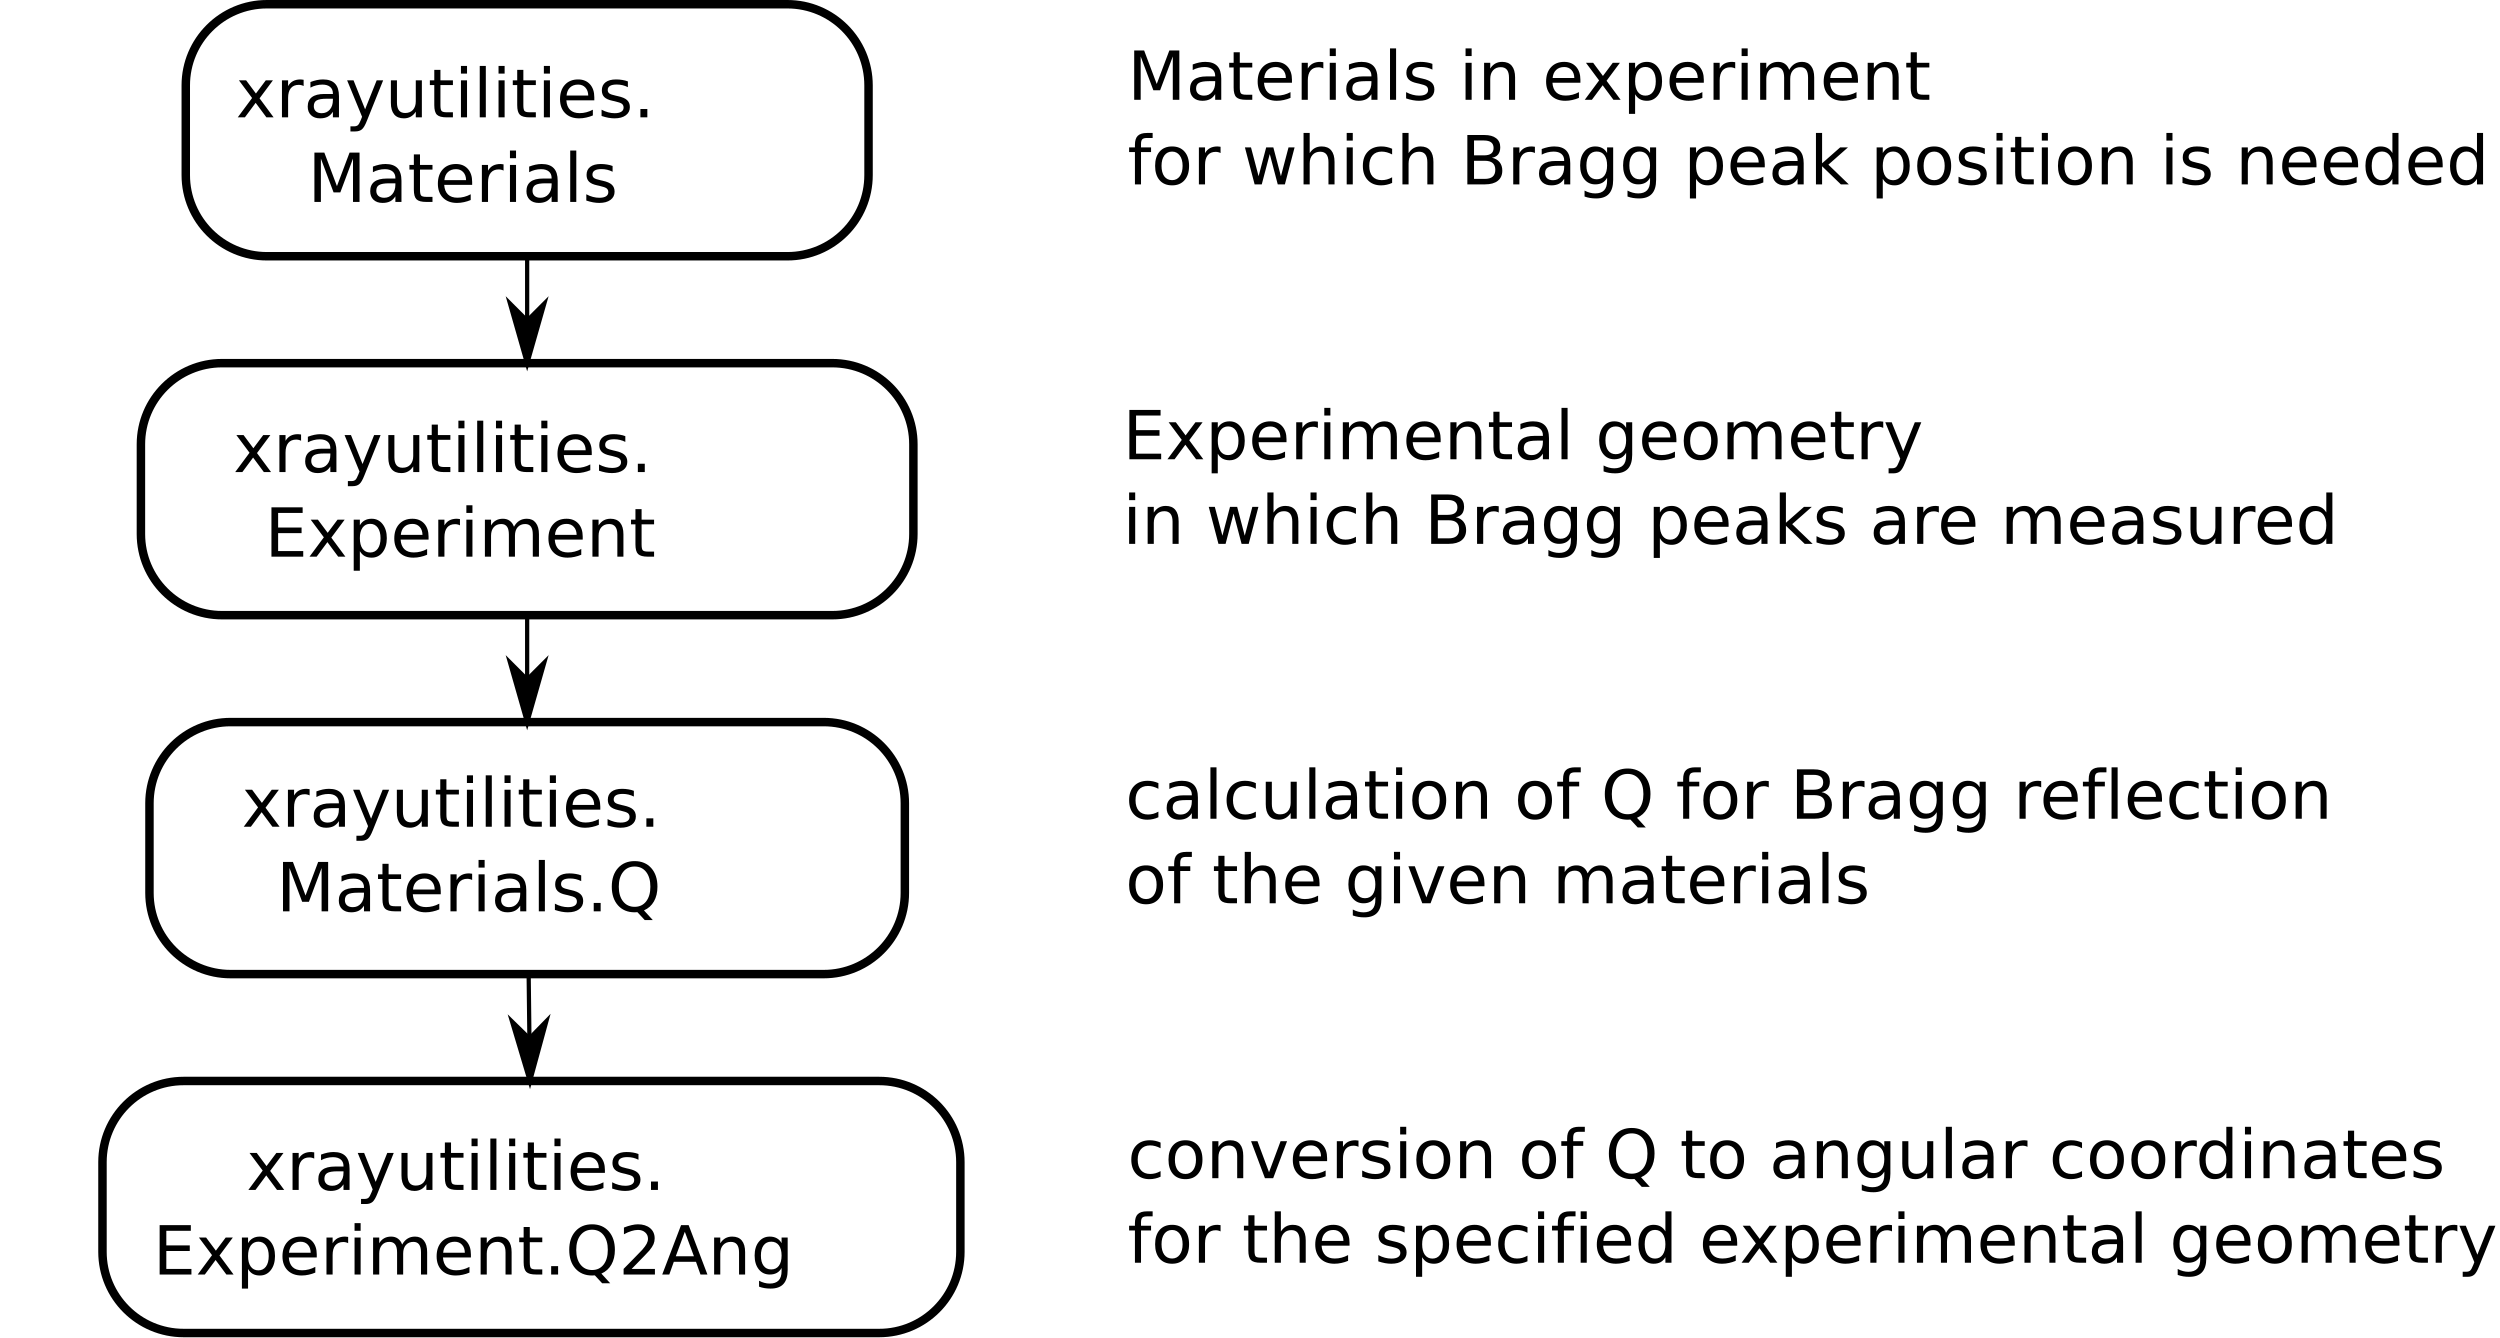
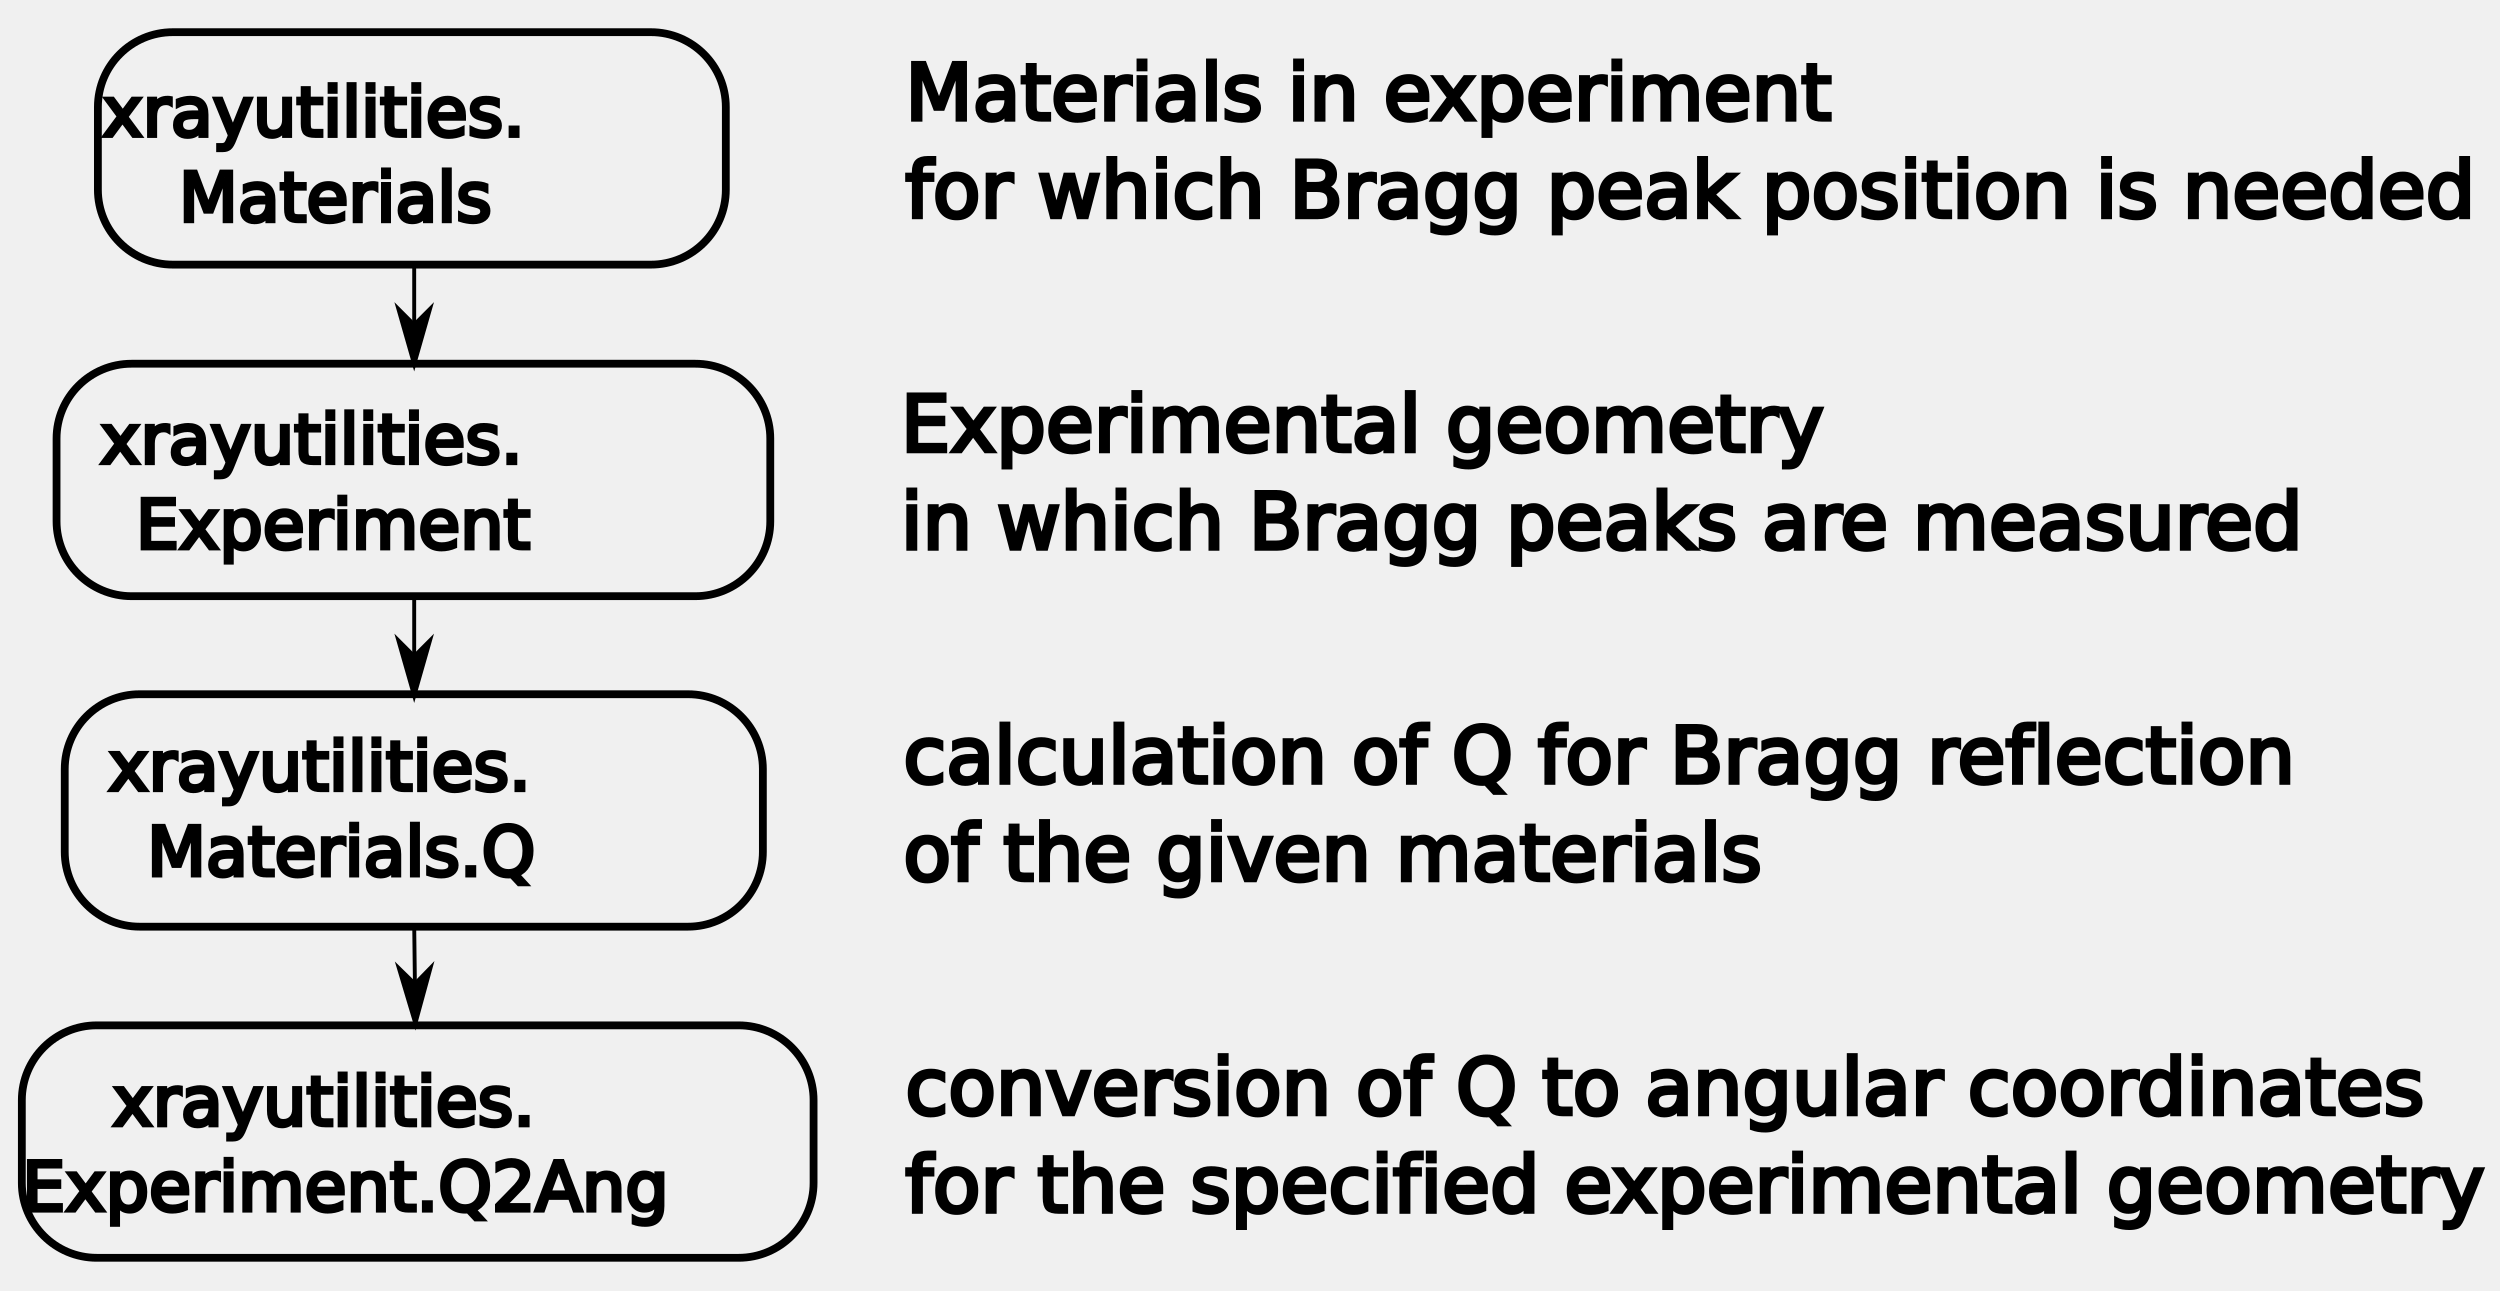
- <svg xmlns="http://www.w3.org/2000/svg" width="591.202" height="316.234" id="svg2" version="1.1">
+ <svg xmlns="http://www.w3.org/2000/svg" id="svg2" viewBox="0 0 641 331" version="1.1">
  <defs id="defs4">
-     <marker orient="auto" refY="0" refX="0" id="Arrow1Lend" style="overflow:visible">
-       <path id="path3978" d="M 0,0 5,-5 -12.5,0 5,5 0,0 z" style="fill-rule:evenodd;stroke:#000000;stroke-width:1pt;marker-start:none" transform="matrix(-0.8,0,0,-0.8,-10,0)" />
-     </marker>
-     <marker orient="auto" refY="0" refX="0" id="Arrow2Mend" style="overflow:visible">
-       <path id="path4002" style="font-size:12px;fill-rule:evenodd;stroke-width:0.625;stroke-linejoin:round" d="M 8.719,4.034 -2.207,0.016 8.719,-4.002 c -1.745,2.372 -1.735,5.617 -6e-7,8.035 z" transform="scale(-0.6,-0.6)" />
+     <marker id="Arrow1Lend" refY="0" refX="0" orient="auto" overflow="visible">
+       <path id="path3978" d="m0 0 5-5-17.5 5 17.5 5-5-5z" fill-rule="evenodd" transform="matrix(-.8 0 0 -.8 -10 0)" stroke="#000" stroke-width="1pt" />
    </marker>
  </defs>
-   <g id="layer1" transform="translate(-52.29764,-148.1031)">
-     <rect style="color:#000000;fill:#ffffff;fill-opacity:1;fill-rule:nonzero;stroke:#ffffff;stroke-width:5;stroke-linecap:butt;stroke-linejoin:miter;stroke-miterlimit:4;stroke-opacity:1;stroke-dasharray:none;stroke-dashoffset:0;marker:none;visibility:visible;display:inline;overflow:visible;enable-background:accumulate" id="rect3037" width="611.142" height="326.279" x="-3.03" y="-4.995" transform="translate(52.29764,148.1031)" />
-     <g id="g3878" transform="translate(-24.06092,-6.748746)">
-       <rect ry="19.193" rx="19.193" y="155.852" x="120.29" height="59.599" width="161.461" id="rect2858-9" style="color:#000000;fill:none;stroke:#000000;stroke-width:2;stroke-linecap:butt;stroke-linejoin:miter;stroke-miterlimit:4;stroke-opacity:1;stroke-dasharray:none;stroke-dashoffset:0;marker:none;visibility:visible;display:inline;overflow:visible;enable-background:accumulate" />
-       <text id="text2882-1" y="182.606" x="200.363" style="font-size:16px;font-style:normal;font-variant:normal;font-weight:normal;font-stretch:normal;line-height:125%;fill:none;stroke:#000000;stroke-width:1px;stroke-linecap:butt;stroke-linejoin:miter;stroke-opacity:1;font-family:Tymes;-inkscape-font-specification:Tymes" xml:space="preserve">
-         <tspan style="font-size:16px;font-style:normal;font-variant:normal;font-weight:normal;font-stretch:normal;text-align:center;line-height:125%;writing-mode:lr-tb;text-anchor:middle;fill:#000000;fill-opacity:1;stroke:none;font-family:Bitstream Vera Sans;-inkscape-font-specification:Bitstream Vera Sans" y="182.606" x="200.363" id="tspan2884-2">xrayutilities.</tspan>
-         <tspan style="font-size:16px;font-style:normal;font-variant:normal;font-weight:normal;font-stretch:normal;text-align:center;line-height:125%;writing-mode:lr-tb;text-anchor:middle;fill:#000000;fill-opacity:1;stroke:none;font-family:Bitstream Vera Sans;-inkscape-font-specification:Bitstream Vera Sans" y="202.606" x="200.363" id="tspan3033">Materials</tspan>
+   <g id="layer1" transform="translate(-70.8 -141)">
+     <g id="g3878" transform="translate(-24.1 -6.75)">
+       <rect id="rect2858-9" style="color:#000000" rx="19.2" ry="19.2" height="59.6" width="161" stroke="#000" y="156" x="120" stroke-width="2" fill="none" />
+       <text id="text2882-1" font-family="'Bitstream Vera Sans'" line-height="125%" font-size="17.5px" stroke="#000000" y="182.606" x="200.363" stroke-width="1px" xml:space="preserve" fill="#000000">
+         <tspan id="tspan2884-2" style="text-anchor:middle;text-align:center" line-height="125%" y="182.606" x="200.363">xrayutilities.</tspan>
+         <tspan id="tspan3033" style="text-anchor:middle;text-align:center" line-height="125%" y="204.481" x="200.363">Materials</tspan>
      </text>
    </g>
-     <g id="g3885" transform="translate(-35.67768,-8.743663)">
-       <rect ry="19.193" rx="19.193" y="242.725" x="121.3" height="59.599" width="182.674" id="rect2858-1" style="color:#000000;fill:none;stroke:#000000;stroke-width:2;stroke-linecap:butt;stroke-linejoin:miter;stroke-miterlimit:4;stroke-opacity:1;stroke-dasharray:none;stroke-dashoffset:0;marker:none;visibility:visible;display:inline;overflow:visible;enable-background:accumulate" />
-       <text id="text2882-5" y="268.489" x="211.373" style="font-size:16px;font-style:normal;font-variant:normal;font-weight:normal;font-stretch:normal;line-height:125%;fill:none;stroke:#000000;stroke-width:1px;stroke-linecap:butt;stroke-linejoin:miter;stroke-opacity:1;font-family:Tymes;-inkscape-font-specification:Tymes" xml:space="preserve">
-         <tspan style="font-size:16px;font-style:normal;font-variant:normal;font-weight:normal;font-stretch:normal;text-align:center;line-height:125%;writing-mode:lr-tb;text-anchor:middle;fill:#000000;fill-opacity:1;stroke:none;font-family:Bitstream Vera Sans;-inkscape-font-specification:Bitstream Vera Sans" y="268.489" x="211.373" id="tspan2884-5">xrayutilities.</tspan>
-         <tspan style="font-size:16px;font-style:normal;font-variant:normal;font-weight:normal;font-stretch:normal;text-align:center;line-height:125%;writing-mode:lr-tb;text-anchor:middle;fill:#000000;fill-opacity:1;stroke:none;font-family:Bitstream Vera Sans;-inkscape-font-specification:Bitstream Vera Sans" y="288.489" x="211.373" id="tspan3035">Experiment</tspan>
+     <g id="g3885" transform="translate(-35.7 -8.74)">
+       <rect id="rect2858-1" style="color:#000000" rx="19.2" ry="19.2" height="59.6" width="183" stroke="#000" y="243" x="121" stroke-width="2" fill="none" />
+       <text id="text2882-5" font-family="'Bitstream Vera Sans'" line-height="125%" font-size="17.5px" stroke="#000000" y="268.489" x="211.373" stroke-width="1px" xml:space="preserve" fill="#000000">
+         <tspan id="tspan2884-5" style="text-anchor:middle;text-align:center" line-height="125%" y="268.489" x="211.373">xrayutilities.</tspan>
+         <tspan id="tspan3035" style="text-anchor:middle;text-align:center" line-height="125%" y="290.364" x="211.373">Experiment</tspan>
      </text>
    </g>
-     <text xml:space="preserve" style="font-size:16px;font-style:normal;font-variant:normal;font-weight:normal;font-stretch:normal;line-height:125%;fill:none;stroke:#000000;stroke-width:1px;stroke-linecap:butt;stroke-linejoin:miter;stroke-opacity:1;font-family:Tymes;-inkscape-font-specification:Tymes" x="318.937" y="171.703" id="text2882-2">
-       <tspan x="318.937" y="171.703" style="font-size:16px;font-style:normal;font-variant:normal;font-weight:normal;font-stretch:normal;text-align:start;line-height:125%;writing-mode:lr-tb;text-anchor:start;fill:#000000;fill-opacity:1;stroke:none;font-family:Bitstream Vera Sans;-inkscape-font-specification:Bitstream Vera Sans" id="tspan3781">Materials in experiment</tspan>
-       <tspan x="318.937" y="191.703" style="font-size:16px;font-style:normal;font-variant:normal;font-weight:normal;font-stretch:normal;text-align:start;line-height:125%;writing-mode:lr-tb;text-anchor:start;fill:#000000;fill-opacity:1;stroke:none;font-family:Bitstream Vera Sans;-inkscape-font-specification:Bitstream Vera Sans" id="tspan5404">for which Bragg peak position is needed</tspan>
+     <text id="text2882-2" font-family="'Bitstream Vera Sans'" line-height="125%" xml:space="preserve" font-size="20px" stroke="#000000" y="171.703" x="302.937" stroke-width="1px" fill="#000000">
+       <tspan id="tspan3781" line-height="125%" y="171.703" x="302.937">Materials in experiment</tspan>
+       <tspan id="tspan5404" line-height="125%" y="196.703" x="302.937">for which Bragg peak position is needed</tspan>
    </text>
-     <text xml:space="preserve" style="font-size:16px;font-style:normal;font-variant:normal;font-weight:normal;font-stretch:normal;line-height:125%;fill:none;stroke:#000000;stroke-width:1px;stroke-linecap:butt;stroke-linejoin:miter;stroke-opacity:1;font-family:Tymes;-inkscape-font-specification:Tymes" x="317.796" y="256.709" id="text2882-2-6">
-       <tspan x="317.796" y="256.709" style="font-size:16px;font-style:normal;font-variant:normal;font-weight:normal;font-stretch:normal;text-align:start;line-height:125%;writing-mode:lr-tb;text-anchor:start;fill:#000000;fill-opacity:1;stroke:none;font-family:Bitstream Vera Sans;-inkscape-font-specification:Bitstream Vera Sans" id="tspan3781-0">Experimental geometry</tspan>
-       <tspan x="317.796" y="276.709" style="font-size:16px;font-style:normal;font-variant:normal;font-weight:normal;font-stretch:normal;text-align:start;line-height:125%;writing-mode:lr-tb;text-anchor:start;fill:#000000;fill-opacity:1;stroke:none;font-family:Bitstream Vera Sans;-inkscape-font-specification:Bitstream Vera Sans" id="tspan3813">in which Bragg peaks are measured</tspan>
+     <text id="text2882-2-6" font-family="'Bitstream Vera Sans'" line-height="125%" xml:space="preserve" font-size="20px" stroke="#000000" y="256.709" x="301.796" stroke-width="1px" fill="#000000">
+       <tspan id="tspan3781-0" line-height="125%" y="256.709" x="301.796">Experimental geometry</tspan>
+       <tspan id="tspan3813" line-height="125%" y="281.709" x="301.796">in which Bragg peaks are measured</tspan>
    </text>
-     <g id="g3890" transform="translate(-80.62947,46.86545)">
-       <rect ry="19.193" rx="19.193" y="356.872" x="157.161" height="59.599" width="202.877" id="rect2858-1-2" style="color:#000000;fill:none;stroke:#000000;stroke-width:2;stroke-linecap:butt;stroke-linejoin:miter;stroke-miterlimit:4;stroke-opacity:1;stroke-dasharray:none;stroke-dashoffset:0;marker:none;visibility:visible;display:inline;overflow:visible;enable-background:accumulate" />
-       <text id="text2882-5-5" y="382.637" x="259.436" style="font-size:16px;font-style:normal;font-variant:normal;font-weight:normal;font-stretch:normal;line-height:125%;fill:none;stroke:#000000;stroke-width:1px;stroke-linecap:butt;stroke-linejoin:miter;stroke-opacity:1;font-family:Tymes;-inkscape-font-specification:Tymes" xml:space="preserve">
-         <tspan style="font-size:16px;font-style:normal;font-variant:normal;font-weight:normal;font-stretch:normal;text-align:center;line-height:125%;writing-mode:lr-tb;text-anchor:middle;fill:#000000;fill-opacity:1;stroke:none;font-family:Bitstream Vera Sans;-inkscape-font-specification:Bitstream Vera Sans" y="382.637" x="259.436" id="tspan2884-5-1">xrayutilities.</tspan>
-         <tspan style="font-size:16px;font-style:normal;font-variant:normal;font-weight:normal;font-stretch:normal;text-align:center;line-height:125%;writing-mode:lr-tb;text-anchor:middle;fill:#000000;fill-opacity:1;stroke:none;font-family:Bitstream Vera Sans;-inkscape-font-specification:Bitstream Vera Sans" y="402.637" x="259.436" id="tspan3039">Experiment.Q2Ang</tspan>
+     <g id="g3890" transform="translate(-80.6 46.9)">
+       <rect id="rect2858-1-2" style="color:#000000" rx="19.2" ry="19.2" height="59.6" width="203" stroke="#000" y="357" x="157" stroke-width="2" fill="none" />
+       <text id="text2882-5-5" font-family="'Bitstream Vera Sans'" line-height="125%" font-size="17.5px" stroke="#000000" y="382.637" x="259.436" stroke-width="1px" xml:space="preserve" fill="#000000">
+         <tspan id="tspan2884-5-1" style="text-anchor:middle;text-align:center" line-height="125%" y="382.637" x="259.436">xrayutilities.</tspan>
+         <tspan id="tspan3039" style="text-anchor:middle;text-align:center" line-height="125%" y="404.512" x="259.436">Experiment.Q2Ang</tspan>
      </text>
    </g>
-     <text xml:space="preserve" style="font-size:16px;font-style:normal;font-variant:normal;font-weight:normal;font-stretch:normal;line-height:125%;fill:none;stroke:#000000;stroke-width:1px;stroke-linecap:butt;stroke-linejoin:miter;stroke-opacity:1;font-family:Tymes;-inkscape-font-specification:Tymes" x="318.937" y="426.72" id="text2882-2-6-3">
-       <tspan x="318.937" y="426.72" style="font-size:16px;font-style:normal;font-variant:normal;font-weight:normal;font-stretch:normal;text-align:start;line-height:125%;writing-mode:lr-tb;text-anchor:start;fill:#000000;fill-opacity:1;stroke:none;font-family:Bitstream Vera Sans;-inkscape-font-specification:Bitstream Vera Sans" id="tspan3813-2">conversion of Q to angular coordinates</tspan>
-       <tspan x="318.937" y="446.72" style="font-size:16px;font-style:normal;font-variant:normal;font-weight:normal;font-stretch:normal;text-align:start;line-height:125%;writing-mode:lr-tb;text-anchor:start;fill:#000000;fill-opacity:1;stroke:none;font-family:Bitstream Vera Sans;-inkscape-font-specification:Bitstream Vera Sans" id="tspan5448">for the specified experimental geometry </tspan>
+     <text id="text2882-2-6-3" font-family="'Bitstream Vera Sans'" line-height="125%" xml:space="preserve" font-size="20px" stroke="#000000" y="426.72" x="302.937" stroke-width="1px" fill="#000000">
+       <tspan id="tspan3813-2" line-height="125%" y="426.72" x="302.937">conversion of Q to angular coordinates</tspan>
+       <tspan id="tspan5448" line-height="125%" y="451.72" x="302.937">for the specified experimental geometry </tspan>
    </text>
-     <g id="g3878-2" transform="translate(-32.64722,163.0076)">
-       <rect ry="19.193" rx="19.193" y="155.852" x="120.29" height="59.599" width="178.633" id="rect2858-9-3" style="color:#000000;fill:none;stroke:#000000;stroke-width:2;stroke-linecap:butt;stroke-linejoin:miter;stroke-miterlimit:4;stroke-opacity:1;stroke-dasharray:none;stroke-dashoffset:0;marker:none;visibility:visible;display:inline;overflow:visible;enable-background:accumulate" />
-       <text id="text2882-1-8" y="180.606" x="210.363" style="font-size:16px;font-style:normal;font-variant:normal;font-weight:normal;font-stretch:normal;line-height:125%;fill:none;stroke:#000000;stroke-width:1px;stroke-linecap:butt;stroke-linejoin:miter;stroke-opacity:1;font-family:Tymes;-inkscape-font-specification:Tymes" xml:space="preserve">
-         <tspan style="font-size:16px;font-style:normal;font-variant:normal;font-weight:normal;font-stretch:normal;text-align:center;line-height:125%;writing-mode:lr-tb;text-anchor:middle;fill:#000000;fill-opacity:1;stroke:none;font-family:Bitstream Vera Sans;-inkscape-font-specification:Bitstream Vera Sans" y="180.606" x="210.363" id="tspan2884-2-3">xrayutilities.</tspan>
-         <tspan style="font-size:16px;font-style:normal;font-variant:normal;font-weight:normal;font-stretch:normal;text-align:center;line-height:125%;writing-mode:lr-tb;text-anchor:middle;fill:#000000;fill-opacity:1;stroke:none;font-family:Bitstream Vera Sans;-inkscape-font-specification:Bitstream Vera Sans" y="200.606" x="210.363" id="tspan3037">Materials.Q</tspan>
+     <g id="g3878-2" transform="translate(-32.6 163)">
+       <rect id="rect2858-9-3" style="color:#000000" rx="19.2" ry="19.2" height="59.6" width="179" stroke="#000" y="156" x="120" stroke-width="2" fill="none" />
+       <text id="text2882-1-8" font-family="'Bitstream Vera Sans'" line-height="125%" font-size="17.5px" stroke="#000000" y="180.606" x="210.363" stroke-width="1px" xml:space="preserve" fill="#000000">
+         <tspan id="tspan2884-2-3" style="text-anchor:middle;text-align:center" line-height="125%" y="180.606" x="210.363">xrayutilities.</tspan>
+         <tspan id="tspan3037" style="text-anchor:middle;text-align:center" line-height="125%" y="202.481" x="210.363">Materials.Q</tspan>
      </text>
    </g>
-     <text xml:space="preserve" style="font-size:16px;font-style:normal;font-variant:normal;font-weight:normal;font-stretch:normal;line-height:125%;fill:none;stroke:#000000;stroke-width:1px;stroke-linecap:butt;stroke-linejoin:miter;stroke-opacity:1;font-family:Tymes;-inkscape-font-specification:Tymes" x="318.421" y="341.715" id="text2882-2-1">
-       <tspan x="318.421" y="341.715" style="font-size:16px;font-style:normal;font-variant:normal;font-weight:normal;font-stretch:normal;text-align:start;line-height:125%;writing-mode:lr-tb;text-anchor:start;fill:#000000;fill-opacity:1;stroke:none;font-family:Bitstream Vera Sans;-inkscape-font-specification:Bitstream Vera Sans" id="tspan5404-8">calculation of Q for Bragg reflection</tspan>
-       <tspan x="318.421" y="361.715" style="font-size:16px;font-style:normal;font-variant:normal;font-weight:normal;font-stretch:normal;text-align:start;line-height:125%;writing-mode:lr-tb;text-anchor:start;fill:#000000;fill-opacity:1;stroke:none;font-family:Bitstream Vera Sans;-inkscape-font-specification:Bitstream Vera Sans" id="tspan5450">of the given materials </tspan>
-     </text>
-     <path style="fill:none;stroke:#000000;stroke-width:1px;stroke-linecap:butt;stroke-linejoin:miter;stroke-opacity:1;marker-end:url(#Arrow1Lend)" d="m 176.959,208.702 0,25.279" id="path5452" />
-     <path style="fill:none;stroke:#000000;stroke-width:1px;stroke-linecap:butt;stroke-linejoin:miter;stroke-opacity:1;marker-end:url(#Arrow1Lend)" d="m 176.959,293.58 0,25.279" id="path5640" />
-     <path style="fill:none;stroke:#000000;stroke-width:1px;stroke-linecap:butt;stroke-linejoin:miter;stroke-opacity:1;marker-end:url(#Arrow1Lend)" d="m 177.314,378.458 0.301,25.279" id="path5828" />
+     <g stroke-width="1px">
+       <text id="text2882-2-1" font-family="'Bitstream Vera Sans'" line-height="125%" xml:space="preserve" font-size="20px" stroke="#000000" y="341.715" x="302.421" fill="#000000">
+         <tspan id="tspan5404-8" line-height="125%" y="341.715" x="302.421">calculation of Q for Bragg reflection</tspan>
+         <tspan id="tspan5450" line-height="125%" y="366.715" x="302.421">of the given materials </tspan>
+       </text>
+       <g stroke="#000" fill="none">
+         <path id="path5452" marker-end="url(#Arrow1Lend)" d="m177 209v25.3" />
+         <path id="path5640" marker-end="url(#Arrow1Lend)" d="m177 294v25.3" />
+         <path id="path5828" marker-end="url(#Arrow1Lend)" d="m177 378 0.301 25.3" />
+       </g>
+     </g>
  </g>
</svg>
